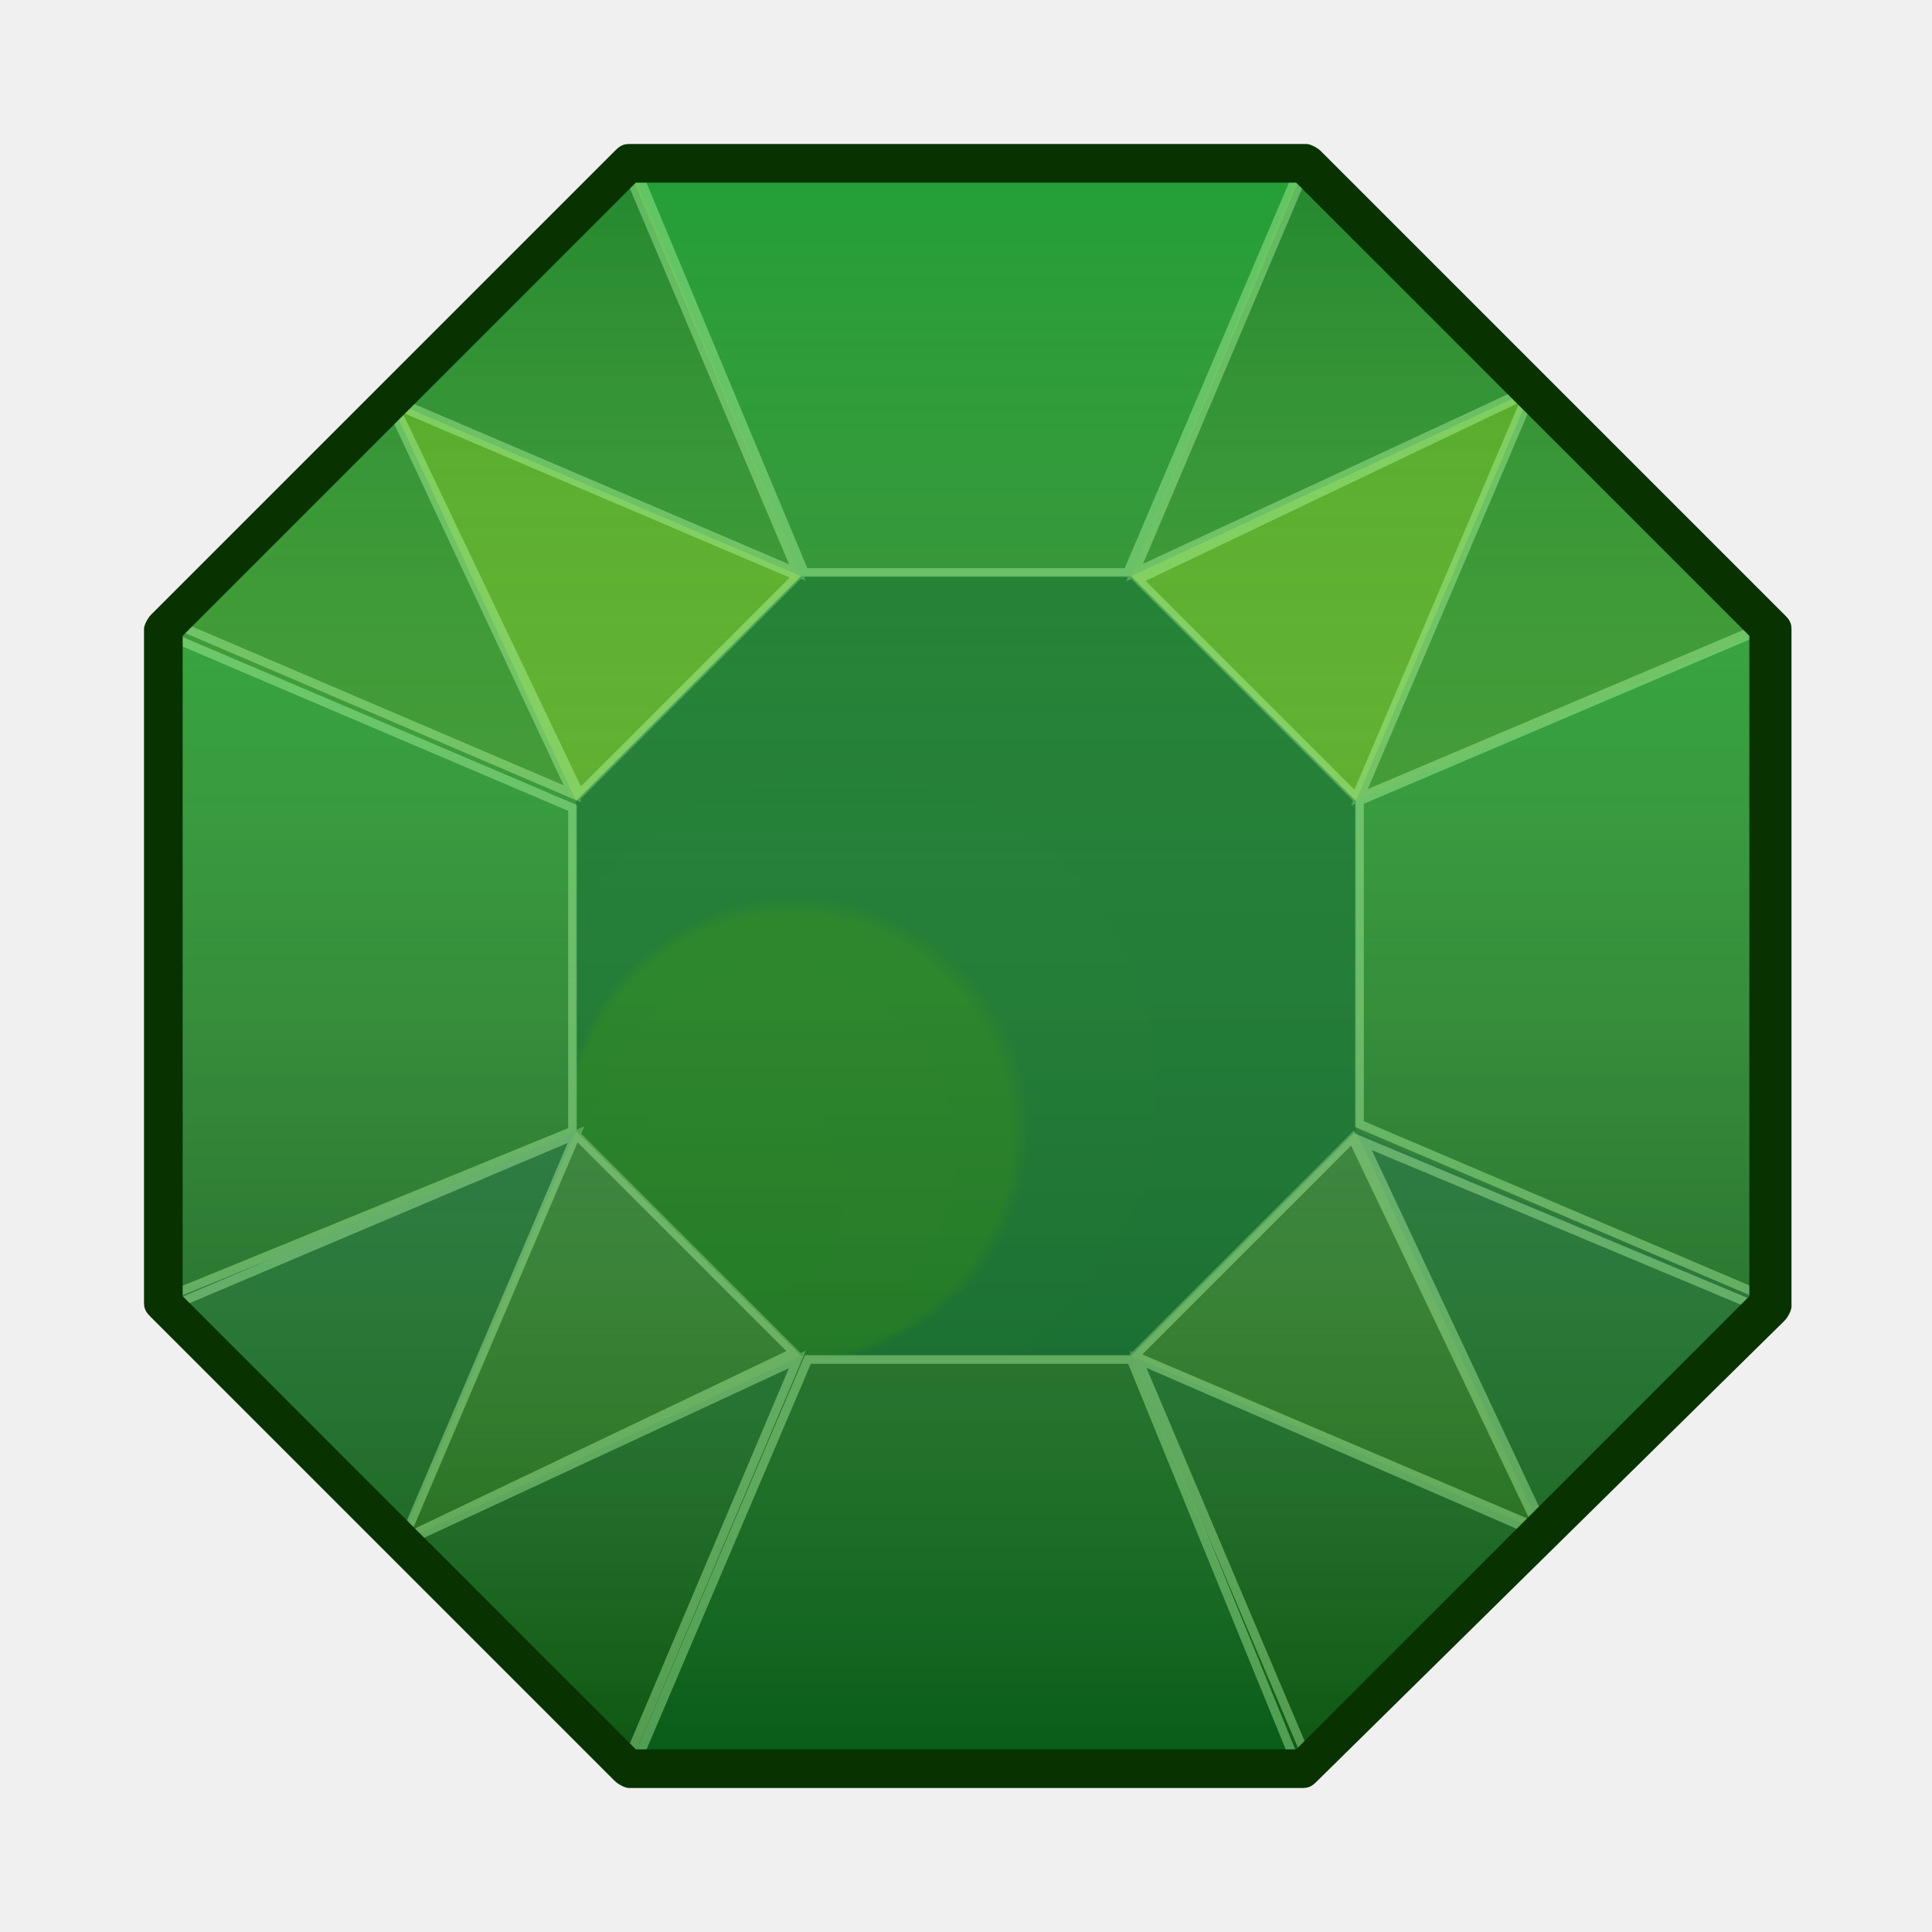
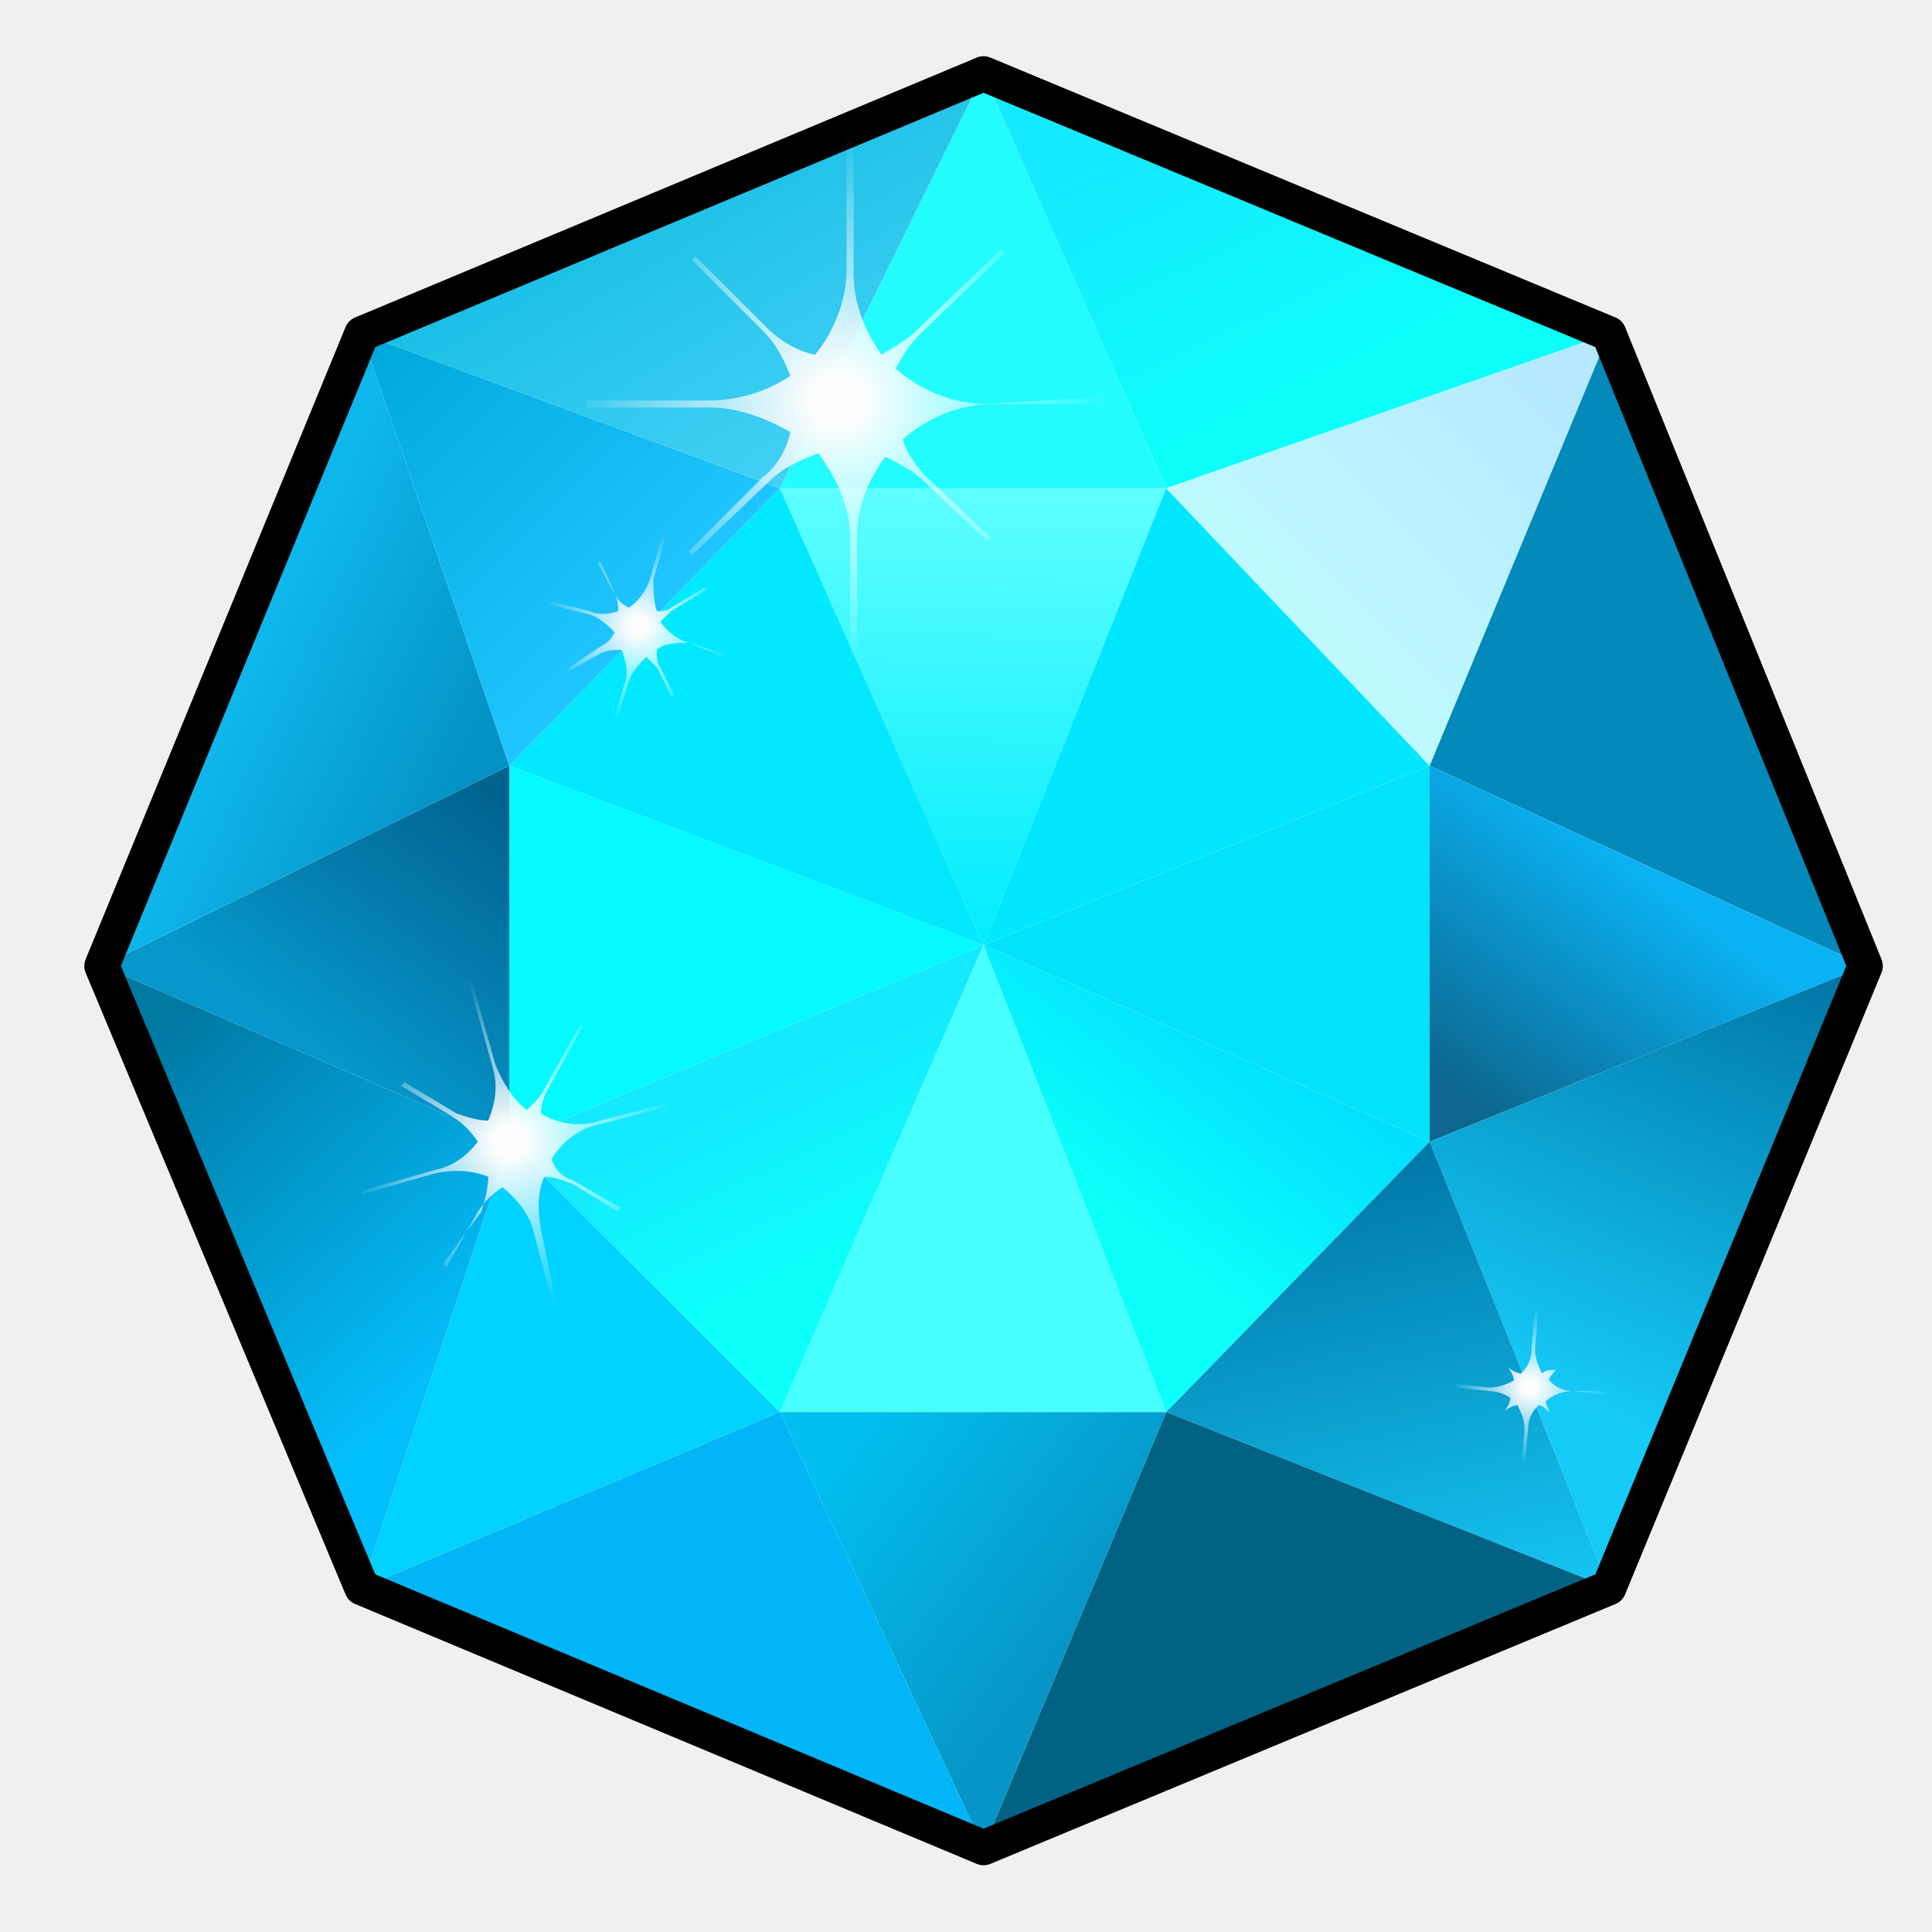
<svg xmlns="http://www.w3.org/2000/svg" viewBox="0 0 55 55">
  <style type="text/css">
- 		.st0{fill:#269B15;}
- 		.st1{opacity:0.4;fill:url(#SVGID_1_);}
- 		.st2{opacity:0.4;fill:url(#SVGID_2_);}
- 		.st3{opacity:0.4;fill:url(#SVGID_3_);}
- 		.st4{opacity:0.4;fill:url(#SVGID_4_);}
- 		.st5{opacity:0.7;fill:#8AE200;}
- 		.st6{opacity:0.6;fill:url(#SVGID_5_);enable-background:new    ;}
- 		.st7{opacity:0.6;fill:url(#SVGID_6_);enable-background:new    ;}
- 		.st8{opacity:0.4;fill:url(#SVGID_7_);enable-background:new    ;}
- 		.st9{opacity:0.4;fill:url(#SVGID_8_);enable-background:new    ;}
- 		.st10{opacity:0.7;fill:url(#SVGID_9_);enable-background:new    ;}
- 		.st11{opacity:0.3;fill:url(#SVGID_10_);enable-background:new    ;}
- 		.st12{opacity:0.4;fill:none;stroke:#B8FFA9;stroke-width:0.25;enable-background:new    ;}
- 		.st13{fill:#083300;}
- 		.st14{opacity:0.2;fill:url(#SVGID_11_);enable-background:new    ;}
+ 		.st0{fill:#FFFFFF;}
+ 		.st1{fill:url(#SVGID_1_);stroke-width:0;}
+ 		.st2{fill:url(#SVGID_2_);stroke-width:0;}
+ 		.st3{fill:url(#SVGID_3_);stroke-width:0;}
+ 		.st4{fill:url(#SVGID_4_);stroke-width:0;}
+ 		.st5{fill:#00E7FF;stroke-width:0;}
+ 		.st6{fill:url(#SVGID_5_);stroke-width:0;}
+ 		.st7{fill:#03FAFF;stroke-width:0;}
+ 		.st8{fill:#02E9FF;stroke-width:0;}
+ 		.st9{fill:#23FCFE;stroke-width:0;}
+ 		.st10{fill:url(#SVGID_6_);stroke-width:0;}
+ 		.st11{fill:url(#SVGID_7_);stroke-width:0;}
+ 		.st12{fill:#038ABB;stroke-width:0;}
+ 		.st13{fill:url(#SVGID_8_);stroke-width:0;}
+ 		.st14{fill:url(#SVGID_9_);stroke-width:0;}
+ 		.st15{fill:url(#SVGID_10_);stroke-width:0;}
+ 		.st16{fill:#026284;stroke-width:0;}
+ 		.st17{fill:url(#SVGID_11_);stroke-width:0;}
+ 		.st18{fill:#01B5F6;stroke-width:0;}
+ 		.st19{fill:#01D2FF;stroke-width:0;}
+ 		.st20{fill:url(#SVGID_12_);stroke-width:0;}
+ 		.st21{fill:url(#SVGID_13_);stroke-width:0;}
+ 		.st22{fill:url(#SVGID_14_);stroke-width:0;}
+ 		.st23{fill:url(#SVGID_15_);stroke-width:0;}
+ 		.st24{fill:url(#SVGID_16_);stroke-width:0;}
+ 		.st25{fill:none;stroke:#000000;stroke-linejoin:round;stroke-miterlimit:10;}
+ 		.st26{fill:url(#SVGID_17_);stroke-width:0;}
+ 		.st27{fill:url(#SVGID_18_);stroke-width:0;}
+ 		.st28{fill:url(#SVGID_19_);stroke-width:0;}
+ 		.st29{fill:url(#SVGID_20_);stroke-width:0;}
	</style>
-   <polygon class="st0" points="50.4,17.9 37.1,4.6 17.9,4.6 4.6,17.9 4.6,37.1 17.9,50.4 37.1,50.4 50.4,37.1 " />
-   <linearGradient id="SVGID_1_" gradientUnits="userSpaceOnUse" x1="27.5" y1="17.438" x2="27.5" y2="5.629" gradientTransform="matrix(1 0 0 -1 0 56)">
-     <stop offset="0" style="stop-color:#003F00" />
-     <stop offset="1" style="stop-color:#009422" />
+   <linearGradient id="SVGID_1_" gradientUnits="userSpaceOnUse" x1="27.453" y1="26.862" x2="27.72" y2="13.771">
+     <stop offset="0" style="stop-color:#48FDF6" />
+     <stop offset="9.349748e-08" style="stop-color:#01ECFE" />
+     <stop offset="1" style="stop-color:#5FFFFF" />
  </linearGradient>
-   <polygon class="st1" points="22.8,38.6 17.9,50.4 37.1,50.4 32.2,38.6 " />
-   <linearGradient id="SVGID_2_" gradientUnits="userSpaceOnUse" x1="44.466" y1="18.858" x2="44.466" y2="38.142" gradientTransform="matrix(1 0 0 -1 0 56)">
-     <stop offset="0" style="stop-color:#003F00" />
-     <stop offset="1" style="stop-color:#009422" />
+   <linearGradient id="SVGID_2_" gradientUnits="userSpaceOnUse" x1="27.718" y1="40.167" x2="27.966" y2="28.029">
+     <stop offset="0" style="stop-color:#48FDF6" />
+     <stop offset="9.349748e-08" style="stop-color:#47FFFF" />
  </linearGradient>
-   <polygon class="st2" points="38.6,32.2 50.4,37.1 50.4,17.9 38.6,22.8 " />
-   <linearGradient id="SVGID_3_" gradientUnits="userSpaceOnUse" x1="10.533" y1="18.858" x2="10.533" y2="38.142" gradientTransform="matrix(1 0 0 -1 0 56)">
-     <stop offset="0" style="stop-color:#003F00" />
-     <stop offset="1" style="stop-color:#009422" />
+   <linearGradient id="SVGID_3_" gradientUnits="userSpaceOnUse" x1="30.975" y1="34.135" x2="34.989" y2="28.86">
+     <stop offset="0" style="stop-color:#0CFFFA" />
+     <stop offset="0.999" style="stop-color:#00E0FE" />
  </linearGradient>
-   <polygon class="st3" points="16.4,22.8 4.6,17.9 4.6,37.1 16.4,32.2 " />
-   <linearGradient id="SVGID_4_" gradientUnits="userSpaceOnUse" x1="27.5" y1="39.562" x2="27.5" y2="51.371" gradientTransform="matrix(1 0 0 -1 0 56)">
-     <stop offset="0" style="stop-color:#006A18" />
-     <stop offset="1" style="stop-color:#009447" />
+   <linearGradient id="SVGID_4_" gradientUnits="userSpaceOnUse" x1="-31.237" y1="27.176" x2="-30.737" y2="27.176">
+     <stop offset="0" style="stop-color:#0CFFFA" />
+     <stop offset="0.999" style="stop-color:#03E2FA" />
  </linearGradient>
-   <polygon class="st4" points="32.2,16.4 37.1,4.6 17.9,4.6 22.8,16.4 " />
-   <polygon class="st5" points="22.8,38.6 11.4,43.9 16.4,32.2 " />
-   <polygon class="st5" points="38.6,32.2 43.9,43.6 32.2,38.6 " />
-   <polygon class="st5" points="32.2,16.4 43.6,11.1 38.6,22.8 " />
-   <polygon class="st5" points="16.4,22.8 11.1,11.4 22.8,16.4 " />
-   <linearGradient id="SVGID_5_" gradientUnits="userSpaceOnUse" x1="13.732" y1="5.629" x2="13.732" y2="23.836" gradientTransform="matrix(1 0 0 -1 0 56)">
-     <stop offset="4.379204e-04" style="stop-color:#297F00" />
-     <stop offset="1" style="stop-color:#005434" />
+   <linearGradient id="SVGID_5_" gradientUnits="userSpaceOnUse" x1="24.143" y1="35.835" x2="21.724" y2="30.724">
+     <stop offset="0" style="stop-color:#0CFFFA" />
+     <stop offset="0.999" style="stop-color:#15E9FF" />
  </linearGradient>
-   <polygon class="st6" points="17.9,50.4 22.8,38.6 16.4,32.2 4.6,37.1 " />
-   <linearGradient id="SVGID_6_" gradientUnits="userSpaceOnUse" x1="41.294" y1="5.629" x2="41.294" y2="23.836" gradientTransform="matrix(1 0 0 -1 0 56)">
-     <stop offset="4.379204e-04" style="stop-color:#297F00" />
-     <stop offset="1" style="stop-color:#005434" />
+   <linearGradient id="SVGID_6_" gradientUnits="userSpaceOnUse" x1="39.107" y1="10.884" x2="35.226" y2="2.686">
+     <stop offset="0" style="stop-color:#0CFFFA" />
+     <stop offset="1" style="stop-color:#15E9FF" />
  </linearGradient>
-   <polygon class="st7" points="50.4,37.1 38.6,32.2 32.2,38.6 37.2,50.4 " />
-   <linearGradient id="SVGID_7_" gradientUnits="userSpaceOnUse" x1="41.281" y1="33.164" x2="41.281" y2="51.371" gradientTransform="matrix(1 0 0 -1 0 56)">
-     <stop offset="4.379204e-04" style="stop-color:#297F00" />
-     <stop offset="1" style="stop-color:#005434" />
+   <linearGradient id="SVGID_7_" gradientUnits="userSpaceOnUse" x1="36.184" y1="18.594" x2="44.042" y2="10.797">
+     <stop offset="0" style="stop-color:#BFFBFF" />
+     <stop offset="1" style="stop-color:#B6E9FF" />
  </linearGradient>
-   <polygon class="st8" points="37.2,4.6 32.2,16.4 38.6,22.8 50.4,17.9 " />
-   <linearGradient id="SVGID_8_" gradientUnits="userSpaceOnUse" x1="13.719" y1="33.164" x2="13.719" y2="51.371" gradientTransform="matrix(1 0 0 -1 0 56)">
-     <stop offset="4.379204e-04" style="stop-color:#297F00" />
-     <stop offset="1" style="stop-color:#005434" />
+   <linearGradient id="SVGID_8_" gradientUnits="userSpaceOnUse" x1="41.839" y1="31.409" x2="46.797" y2="24.811">
+     <stop offset="0" style="stop-color:#0C668E" />
+     <stop offset="1" style="stop-color:#0AB2F3" />
  </linearGradient>
-   <polygon class="st9" points="4.6,17.9 16.4,22.8 22.8,16.4 17.8,4.6 " />
-   <linearGradient id="SVGID_9_" gradientUnits="userSpaceOnUse" x1="27.507" y1="51.109" x2="27.507" y2="5.366" gradientTransform="matrix(1 0 0 -1 0 56)">
-     <stop offset="4.379204e-04" style="stop-color:#D4FFE6;stop-opacity:0.1" />
-     <stop offset="1" style="stop-color:#003F14" />
+   <linearGradient id="SVGID_9_" gradientUnits="userSpaceOnUse" x1="48.699" y1="26.05" x2="43.059" y2="39.298">
+     <stop offset="0" style="stop-color:#0075A4" />
+     <stop offset="1" style="stop-color:#16CAF8" />
  </linearGradient>
-   <polygon class="st10" points="50.4,17.9 37.1,4.6 17.9,4.6 4.6,17.9 4.6,37.1 17.9,50.4 37.1,50.4 50.4,37.1 " />
-   <radialGradient id="SVGID_10_" cx="27.5" cy="28.5" r="16.151" fx="19.325" fy="20.586" gradientTransform="matrix(1 0 0 -1 0 56)" gradientUnits="userSpaceOnUse">
-     <stop offset="4.379204e-04" style="stop-color:#297F00" />
-     <stop offset="0.389" style="stop-color:#267C03" />
-     <stop offset="0.411" style="stop-color:#025631" />
-     <stop offset="1" style="stop-color:#005434" />
+   <linearGradient id="SVGID_10_" gradientUnits="userSpaceOnUse" x1="37.332" y1="32.916" x2="40.458" y2="47.039">
+     <stop offset="0" style="stop-color:#0075A4" />
+     <stop offset="1" style="stop-color:#16CAF8" />
+   </linearGradient>
+   <linearGradient id="SVGID_11_" gradientUnits="userSpaceOnUse" x1="23.74" y1="41.285" x2="30.7" y2="46.447">
+     <stop offset="0" style="stop-color:#00C0F0" />
+     <stop offset="1" style="stop-color:#0795C7" />
+   </linearGradient>
+   <linearGradient id="SVGID_12_" gradientUnits="userSpaceOnUse" x1="4.049" y1="29.883" x2="12.653" y2="39.159">
+     <stop offset="0" style="stop-color:#0079A3" />
+     <stop offset="1" style="stop-color:#04BFFD" />
+   </linearGradient>
+   <linearGradient id="SVGID_13_" gradientUnits="userSpaceOnUse" x1="14.046" y1="22.807" x2="8.823" y2="29.819">
+     <stop offset="0" style="stop-color:#016390" />
+     <stop offset="1" style="stop-color:#0698CC" />
+   </linearGradient>
+   <linearGradient id="SVGID_14_" gradientUnits="userSpaceOnUse" x1="1.937" y1="16.309" x2="13.4" y2="21.761">
+     <stop offset="0.461" style="stop-color:#0EB7EC" />
+     <stop offset="1" style="stop-color:#0492C5" />
+   </linearGradient>
+   <linearGradient id="SVGID_15_" gradientUnits="userSpaceOnUse" x1="10.643" y1="10.139" x2="19.624" y2="19.109">
+     <stop offset="0" style="stop-color:#00A9DB" />
+     <stop offset="0.862" style="stop-color:#20C5FF" />
+   </linearGradient>
+   <linearGradient id="SVGID_16_" gradientUnits="userSpaceOnUse" x1="16.865" y1="1.922" x2="25.909" y2="17.198">
+     <stop offset="0" style="stop-color:#0AB9DF" />
+     <stop offset="1" style="stop-color:#59D9FE" />
+   </linearGradient>
+   <radialGradient id="SVGID_17_" cx="22.881" cy="10.549" r="6.219" gradientTransform="matrix(1.2359 1.039058e-02 -1.015497e-02 1.2079 -4.3354 -1.5791)" gradientUnits="userSpaceOnUse">
+     <stop offset="9.895546e-02" style="stop-color:#FCFCFC" />
+     <stop offset="1" style="stop-color:#FFFFFF;stop-opacity:0" />
  </radialGradient>
-   <polygon class="st11" points="38.6,22.8 32.2,16.4 22.8,16.4 16.4,22.8 16.4,32.2 22.8,38.6 32.2,38.6 38.6,32.2 " />
-   <path class="st12" d="M50.5,17.7l-11.8,5l4.9-11.5l0.1-0.2l-11.4,5.3l5-11.8H17.7l5,11.8l-11.7-5l5.3,11.3l-11.7-5v19.7l11.8-5   l-4.9,11.5L11.3,44l11.4-5.3l-5,11.8h19.7l-5-11.8l11.5,5l0.2,0.1l-5.3-11.3l11.7,4.9V17.7z M43.5,11.2l-4.9,11.5l0,0l-6.2-6.2l0,0   L43.5,11.2z M18.1,4.8h18.9l-4.9,11.5h-9.2L18.1,4.8z M11.2,11.5l11.5,4.9l0,0l-6.2,6.2l0,0L11.2,11.5z M4.8,36.9V18.1l11.5,4.9v9.2   L4.8,36.9z M11.5,43.8l4.9-11.5l0,0l6.2,6.2l0,0L11.5,43.8z M36.9,50.2H18.1l4.9-11.5h9.2L36.9,50.2z M43.8,43.5l-11.5-4.9l6.2-6.2   l0,0L43.8,43.5z M50.2,36.9l-11.5-4.9v-9.2l11.5-4.9V36.9z" />
-   <path class="st13" d="M37.1,50.9H17.9c-0.1,0-0.3-0.1-0.4-0.2L4.3,37.5c-0.1-0.1-0.2-0.2-0.2-0.4V17.9c0-0.1,0.1-0.3,0.2-0.4   L17.5,4.3c0.1-0.1,0.2-0.2,0.4-0.2h19.3c0.1,0,0.3,0.1,0.4,0.2l13.2,13.2c0.1,0.1,0.2,0.2,0.2,0.4v19.3c0,0.1-0.1,0.3-0.2,0.4   L37.5,50.7C37.4,50.8,37.3,50.9,37.1,50.9z M18.1,49.8h18.8l12.9-12.9V18.1L36.9,5.2H18.1L5.2,18.1v18.8L18.1,49.8z" />
-   <radialGradient id="SVGID_11_" cx="28.617" cy="30.406" r="21.194" fx="42.779" fy="46.175" gradientTransform="matrix(1 0 0 -1 0 56)" gradientUnits="userSpaceOnUse">
-     <stop offset="4.379204e-04" style="stop-color:#297F00" />
-     <stop offset="0.605" style="stop-color:#267C03" />
-     <stop offset="0.612" style="stop-color:#025631" />
-     <stop offset="1" style="stop-color:#005434" />
+   <radialGradient id="SVGID_18_" cx="20.139" cy="19.023" r="2.748" gradientTransform="matrix(0.9615 0.2747 -0.2747 0.9615 4.0422 -5.9941)" gradientUnits="userSpaceOnUse">
+     <stop offset="9.895546e-02" style="stop-color:#FCFCFC" />
+     <stop offset="1" style="stop-color:#FFFFFF;stop-opacity:0" />
  </radialGradient>
-   <polygon class="st14" points="38.6,22.8 32.2,16.4 22.8,16.4 16.4,22.8 16.4,32.2 22.8,38.6 32.2,38.6 38.6,32.2 " />
+   <radialGradient id="SVGID_19_" cx="48.108" cy="36.874" r="2.212" gradientTransform="matrix(0.9987 5.071132e-02 -5.071132e-02 0.9987 -2.6287 0.2193)" gradientUnits="userSpaceOnUse">
+     <stop offset="9.895546e-02" style="stop-color:#FCFCFC" />
+     <stop offset="1" style="stop-color:#FFFFFF;stop-opacity:0" />
+   </radialGradient>
+   <radialGradient id="SVGID_20_" cx="20.64" cy="34.142" r="4.779" gradientTransform="matrix(0.9647 -0.2633 0.2633 0.9647 -14.3944 5.003)" gradientUnits="userSpaceOnUse">
+     <stop offset="9.895546e-02" style="stop-color:#FCFCFC" />
+     <stop offset="1" style="stop-color:#FFFFFF;stop-opacity:0" />
+   </radialGradient>
+   <polygon class="st0" points="2.9,27.5 10.3,9.5 28,2.1 45.8,9.5 53.1,27.5 45.8,45.2 28,52.6 10.3,45.2" />
+   <polygon class="st1" points="28,26.9 22.2,13.9 33.2,13.9" />
+   <polygon class="st2" points="28,26.9 22.2,40.2 33.2,40.2" />
+   <polygon class="st3" points="33.2,40.2 40.7,32.5 28,26.9" />
+   <polygon class="st4" points="40.7,32.5 40.7,21.8 28,26.9" />
+   <polygon class="st5" points="40.7,21.8 28,26.9 33.2,13.9" />
+   <polygon class="st6" points="22.2,40.2 14.5,32.5 28,26.9" />
+   <polygon class="st7" points="14.5,32.5 28,26.9 14.5,21.8" />
+   <polygon class="st8" points="28,26.9 22.2,13.9 14.5,21.8" />
+   <polygon class="st9" points="28,2.1 22.2,13.9 33.2,13.9" />
+   <polygon class="st10" points="33.2,13.9 45.8,9.5 28,2.1" />
+   <polygon class="st11" points="40.7,21.8 45.8,9.5 33.2,13.9" />
+   <polygon class="st12" points="45.8,9.5 53.1,27.5 40.7,21.8" />
+   <polygon class="st13" points="40.7,32.5 53.1,27.5 40.7,21.8" />
+   <polygon class="st14" points="40.7,32.5 53.1,27.5 45.8,45.2" />
+   <polygon class="st15" points="33.2,40.2 45.8,45.2 40.7,32.5" />
+   <polygon class="st16" points="28,52.6 45.8,45.2 33.2,40.2" />
+   <polygon class="st17" points="28,52.6 33.2,40.2 22.2,40.2" />
+   <polygon class="st18" points="28,52.6 10.3,45.2 22.2,40.2" />
+   <polygon class="st19" points="10.3,45.2 22.2,40.2 14.5,32.5" />
+   <polygon class="st20" points="10.3,45.2 14.5,32.5 2.9,27.5" />
+   <polygon class="st21" points="2.9,27.5 14.5,32.5 14.5,21.8" />
+   <polygon class="st22" points="2.9,27.5 14.5,21.8 10.3,9.5" />
+   <polygon class="st23" points="14.5,21.8 22.2,13.9 10.3,9.5" />
+   <polygon class="st24" points="22.2,13.9 28,2.1 10.3,9.5" />
+   <polygon class="st25" points="2.9,27.5 10.3,9.5 28,2.1 45.8,9.5 53.1,27.5 45.8,45.2 28,52.6 10.3,45.2" />
+   <path class="st26" d="M28.1,11.5c-1,0-1.9-0.4-2.6-1c0.2-0.4,0.4-0.7,0.7-1l2.4-2.3c0,0,0,0,0,0c0,0-0.1-0.1-0.1-0.1l-2.4,2.3   c-0.3,0.3-0.7,0.5-1,0.7c-0.5-0.7-0.8-1.5-0.8-2.3l0-4.1c0,0,0,0,0,0c-0.1,0-0.1,0-0.2,0l0,4c0,0.9-0.4,1.8-0.9,2.4   c-0.5-0.1-1-0.4-1.4-0.8l-2-2c0,0-0.1,0.1-0.1,0.1l2,2c0.4,0.4,0.6,0.8,0.8,1.3c-0.6,0.4-1.4,0.7-2.3,0.7l-3.5,0c0,0.1,0,0.2,0,0.2   l3.5,0c0.8,0,1.6,0.3,2.3,0.7c-0.1,0.5-0.4,1-0.8,1.3l-2.1,2.1c0,0,0.1,0.1,0.1,0.1c0,0,0,0,0,0l2.2-2.1c0.4-0.4,0.9-0.6,1.4-0.8   c0.5,0.7,0.9,1.5,0.9,2.4l0,3.7c0.1,0,0.1,0,0.2,0c0,0,0,0,0,0l0-3.7c0-0.9,0.3-1.6,0.8-2.3c0.4,0.2,0.8,0.4,1.1,0.7l1.8,1.7   c0,0,0.1-0.1,0.1-0.1l-1.8-1.7c-0.3-0.3-0.6-0.7-0.7-1.1c0.7-0.6,1.6-1,2.6-1l3.1,0c0-0.1,0-0.2,0-0.2L28.1,11.5z" />
+   <path class="st27" d="M19.6,18.3c-0.3-0.1-0.6-0.3-0.8-0.6c0.1-0.1,0.2-0.2,0.3-0.3l1-0.6c0,0,0,0,0,0c0,0,0,0,0-0.1l-1,0.6   c-0.1,0.1-0.3,0.1-0.4,0.1c-0.1-0.3-0.1-0.6-0.1-0.9l0.4-1.4c0,0,0,0,0,0c0,0-0.1,0-0.1,0l-0.4,1.4c-0.1,0.3-0.3,0.6-0.6,0.8   c-0.2-0.1-0.3-0.2-0.4-0.4L17.1,16c0,0,0,0-0.1,0l0.5,0.9c0.1,0.2,0.1,0.4,0.1,0.5c-0.3,0.1-0.6,0.1-0.8,0l-1.2-0.3   c0,0,0,0.1,0,0.1l1.2,0.3c0.3,0.1,0.5,0.3,0.7,0.5c-0.1,0.2-0.2,0.3-0.4,0.4L16.2,19c0,0,0,0,0,0.1c0,0,0,0,0,0l0.9-0.5   c0.2-0.1,0.4-0.1,0.6-0.1c0.1,0.3,0.2,0.6,0.1,0.9l-0.4,1.3c0,0,0,0,0.1,0c0,0,0,0,0,0l0.4-1.3c0.1-0.3,0.3-0.5,0.5-0.7   c0.1,0.1,0.2,0.2,0.3,0.3l0.4,0.8c0,0,0,0,0.1,0l-0.4-0.8c-0.1-0.1-0.1-0.3-0.1-0.5C18.9,18.3,19.3,18.3,19.6,18.3l1,0.4   c0,0,0-0.1,0-0.1L19.6,18.3z" />
+   <path class="st28" d="M44.8,39.6c-0.3,0-0.5-0.1-0.7-0.3c0-0.1,0.1-0.2,0.2-0.3l0.7-0.6c0,0,0,0,0,0c0,0,0,0,0,0l-0.7,0.6   C44.1,39,44,39,43.9,39.1c-0.1-0.2-0.2-0.4-0.2-0.7l0.1-1.2c0,0,0,0,0,0c0,0,0,0-0.1,0l-0.1,1.2c0,0.3-0.1,0.5-0.3,0.7   c-0.1,0-0.3-0.1-0.4-0.2l-0.5-0.6c0,0,0,0,0,0l0.5,0.6c0.1,0.1,0.2,0.3,0.2,0.4c-0.2,0.1-0.4,0.2-0.7,0.2l-1-0.1c0,0,0,0,0,0.1   l1,0.1c0.2,0,0.5,0.1,0.6,0.2c0,0.1-0.1,0.3-0.2,0.4l-0.6,0.6c0,0,0,0,0,0c0,0,0,0,0,0l0.6-0.6c0.1-0.1,0.3-0.2,0.4-0.2   c0.1,0.2,0.2,0.4,0.2,0.7l-0.1,1.1c0,0,0,0,0.1,0c0,0,0,0,0,0l0.1-1.1c0-0.3,0.1-0.5,0.3-0.7c0.1,0,0.2,0.1,0.3,0.2l0.5,0.5   c0,0,0,0,0,0l-0.5-0.5C44.1,40.1,44,40,44,39.9C44.2,39.7,44.5,39.6,44.8,39.6l0.9,0.1c0,0,0,0,0-0.1L44.8,39.6z" />
+   <path class="st29" d="M17.1,31.9c-0.6,0.2-1.2,0.1-1.7-0.2c0-0.3,0.1-0.5,0.2-0.7l1-1.8c0,0,0,0,0,0c0,0-0.1,0-0.1,0l-1,1.8   c-0.1,0.2-0.3,0.4-0.5,0.6c-0.4-0.3-0.7-0.8-0.9-1.3l-0.7-2.5c0,0,0,0,0,0c0,0-0.1,0-0.1,0l0.7,2.5c0.2,0.6,0.1,1.1-0.1,1.6   c-0.3,0-0.6-0.1-0.9-0.2l-1.5-0.9c0,0,0,0.1-0.1,0.1l1.5,0.9c0.3,0.2,0.5,0.4,0.7,0.7c-0.3,0.4-0.7,0.7-1.2,0.8l-2.1,0.6   c0,0,0,0.1,0,0.1l2.1-0.6c0.5-0.1,1-0.1,1.5,0.1c0,0.3-0.1,0.7-0.2,1L12.6,36c0,0,0.1,0,0.1,0.1c0,0,0,0,0,0l0.9-1.6   c0.2-0.3,0.4-0.5,0.7-0.7c0.4,0.3,0.8,0.8,0.9,1.3l0.6,2.3c0,0,0.1,0,0.1,0c0,0,0,0,0,0L15.4,35c-0.1-0.5-0.1-1.1,0.1-1.5   c0.3,0,0.5,0.1,0.8,0.2l1.3,0.8c0,0,0-0.1,0.1-0.1l-1.4-0.8c-0.3-0.1-0.5-0.3-0.6-0.6c0.3-0.5,0.8-0.9,1.4-1l1.9-0.5   c0,0,0-0.1,0-0.1L17.1,31.9z" />
</svg>
